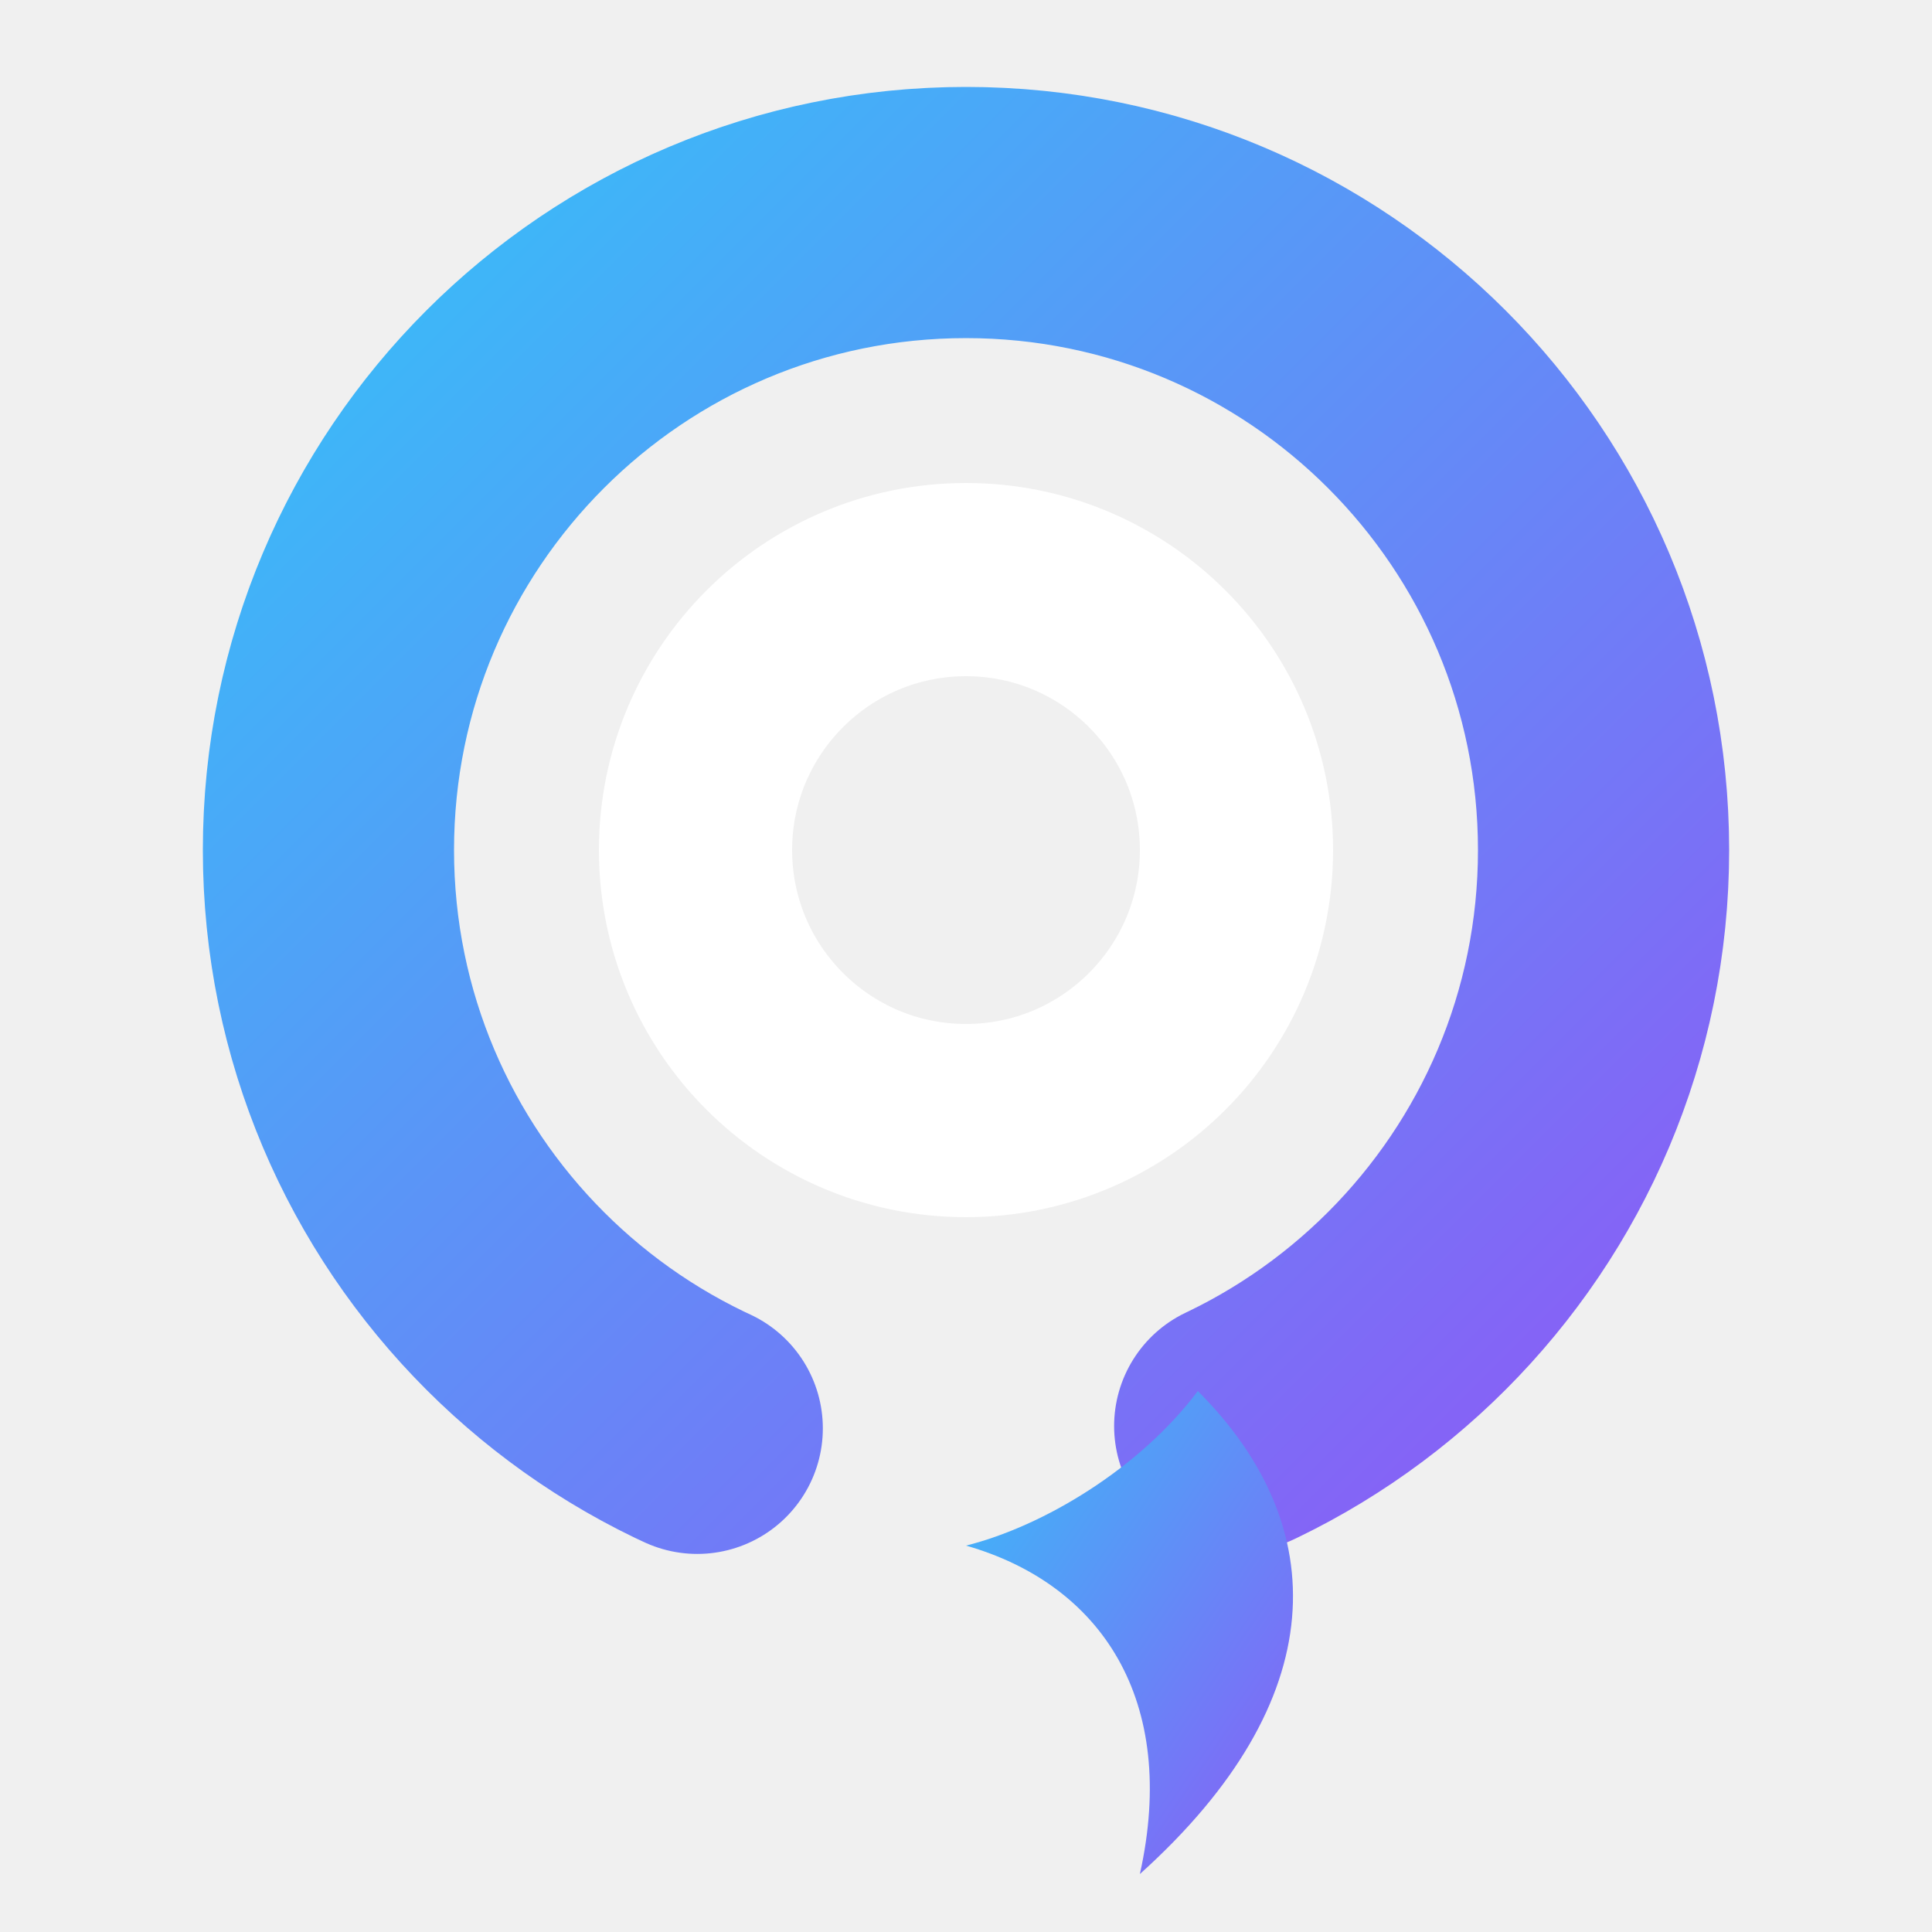
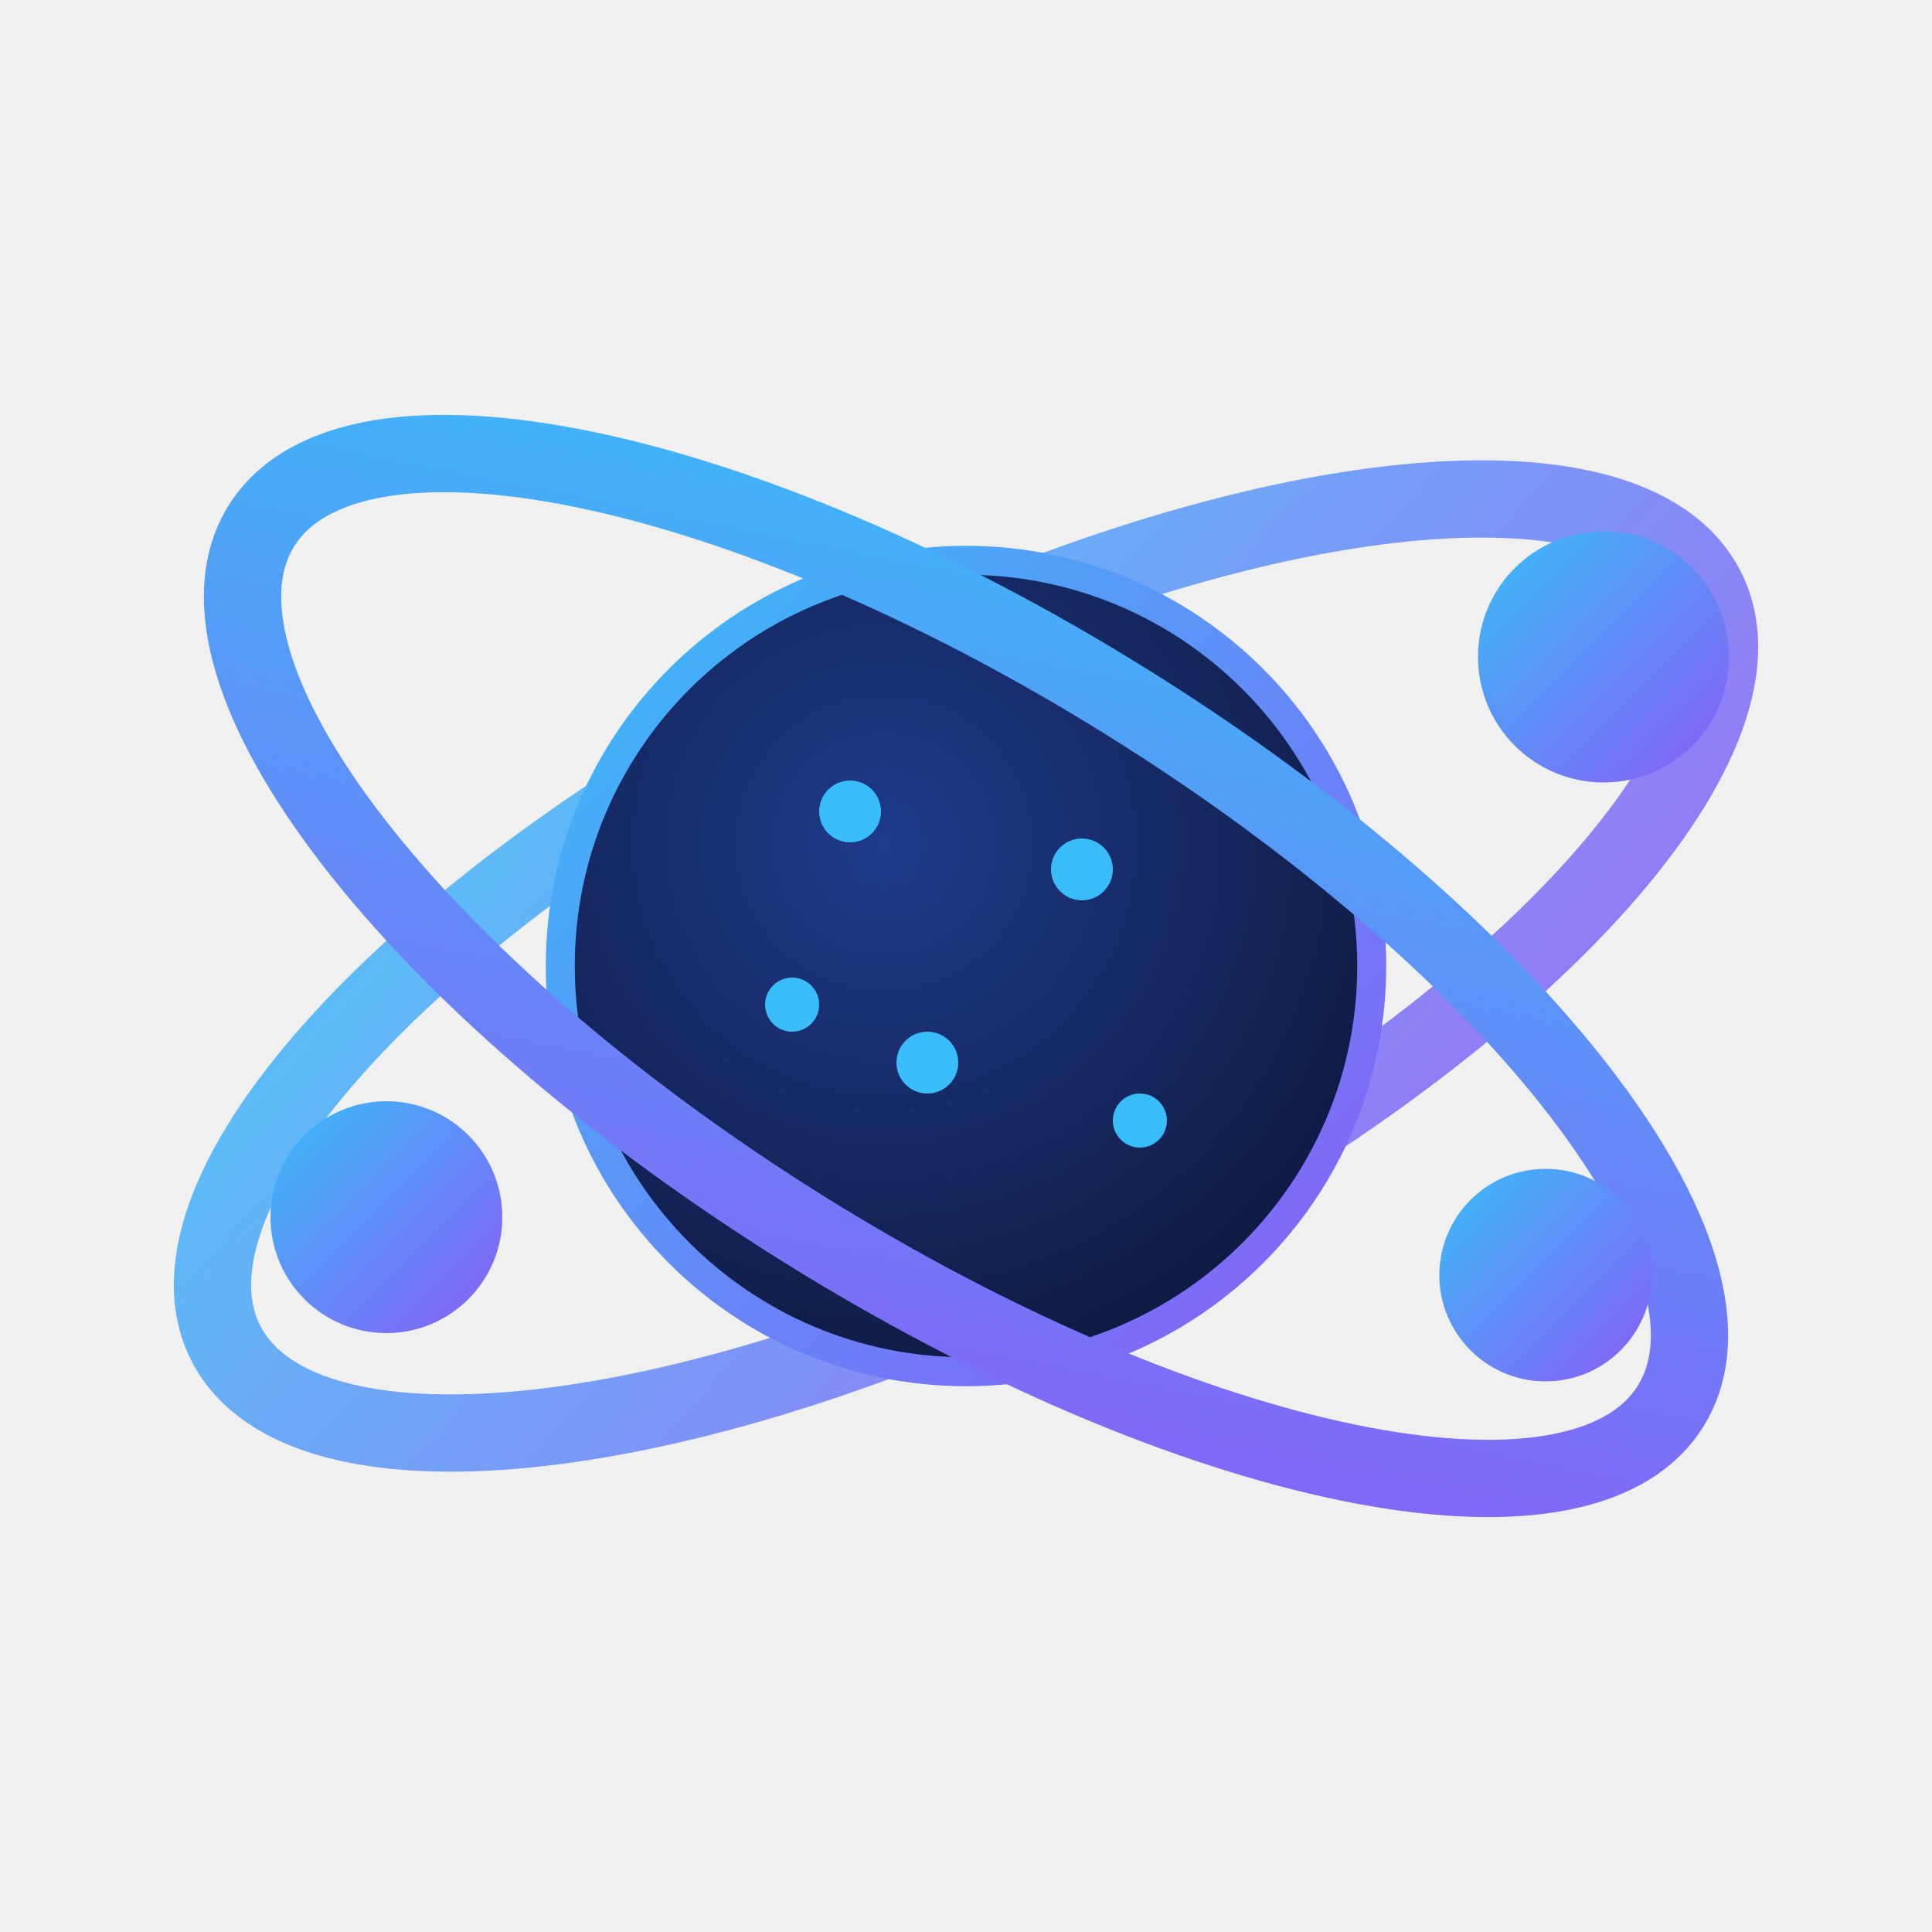
- <svg xmlns="http://www.w3.org/2000/svg" viewBox="0 0 100 100">
+ <svg xmlns="http://www.w3.org/2000/svg" viewBox="0 0 100 100" aria-label="Orbisys">
  <defs>
-     <linearGradient id="opsora-g" x1="0" y1="0" x2="1" y2="1">
+     <linearGradient id="g" x1="0" y1="0" x2="1" y2="1">
      <stop offset="0" stop-color="#38BDF8" />
      <stop offset="1" stop-color="#8B5CF6" />
    </linearGradient>
+     <radialGradient id="gp" cx="0.4" cy="0.35" r="0.85">
+       <stop offset="0" stop-color="#1E3A8A" />
+       <stop offset="1" stop-color="#0B1230" />
+     </radialGradient>
  </defs>
-   <circle cx="50" cy="44" r="33" fill="none" stroke="url(#opsora-g)" stroke-width="13" stroke-linecap="round" stroke-dasharray="178.3 29" stroke-dashoffset="-66.2" />
-   <path fill="url(#opsora-g)" d="M62 72c7 7 7 16 -3 25c2 -9 -2 -15 -9 -17         c4 -1 9 -4 12 -8Z" />
-   <circle cx="50" cy="44" r="14" fill="none" stroke="#fff" stroke-width="10" />
+   <ellipse cx="50" cy="50" rx="43" ry="16" fill="none" stroke="url(#g)" stroke-width="4" transform="rotate(-27 50 50)" opacity="0.85" />
+   <circle cx="50" cy="50" r="21" fill="url(#gp)" stroke="url(#g)" stroke-width="1.5" />
+   <g fill="#38BDF8">
+     <circle cx="44" cy="42" r="1.6" />
+     <circle cx="56" cy="45" r="1.6" />
+     <circle cx="48" cy="55" r="1.6" />
+     <circle cx="59" cy="58" r="1.4" />
+     <circle cx="41" cy="52" r="1.4" />
+   </g>
+   <ellipse cx="50" cy="50" rx="43" ry="16" fill="none" stroke="url(#g)" stroke-width="4" transform="rotate(32 50 50)" />
+   <circle cx="83" cy="34" r="6.5" fill="url(#g)" />
+   <circle cx="20" cy="63" r="6" fill="url(#g)" />
+   <circle cx="80" cy="66" r="5.5" fill="url(#g)" />
</svg>
